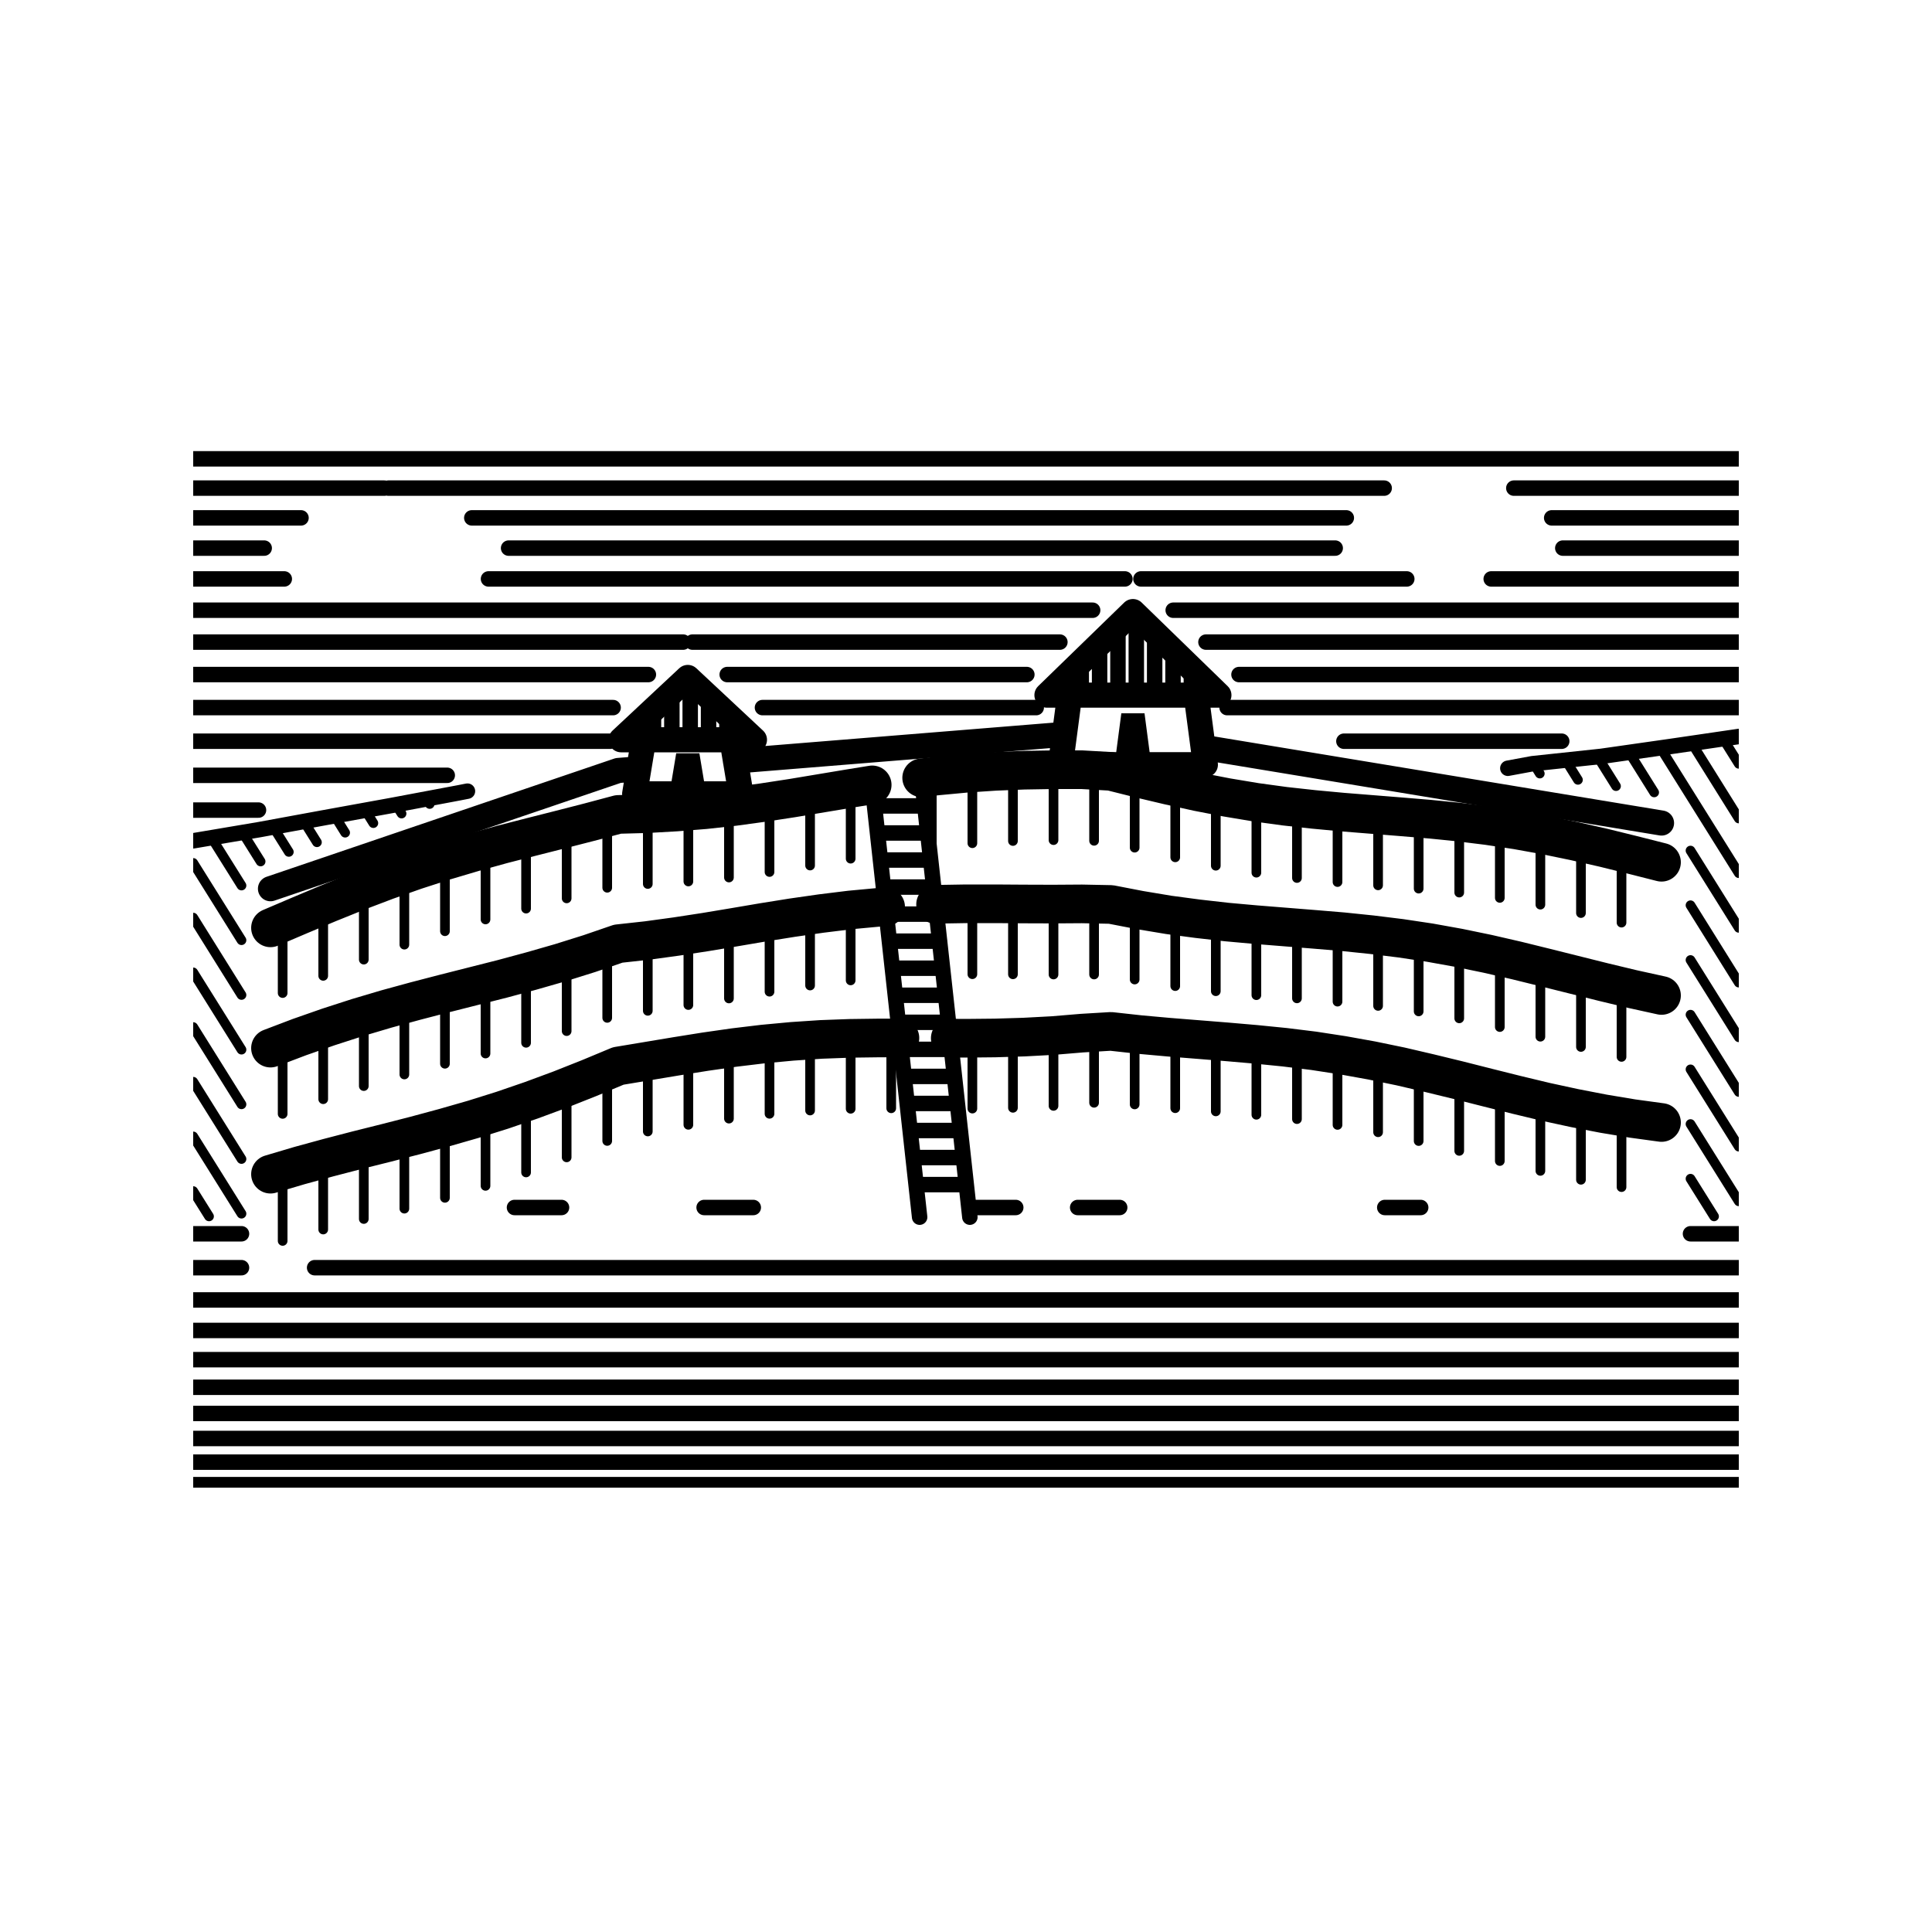
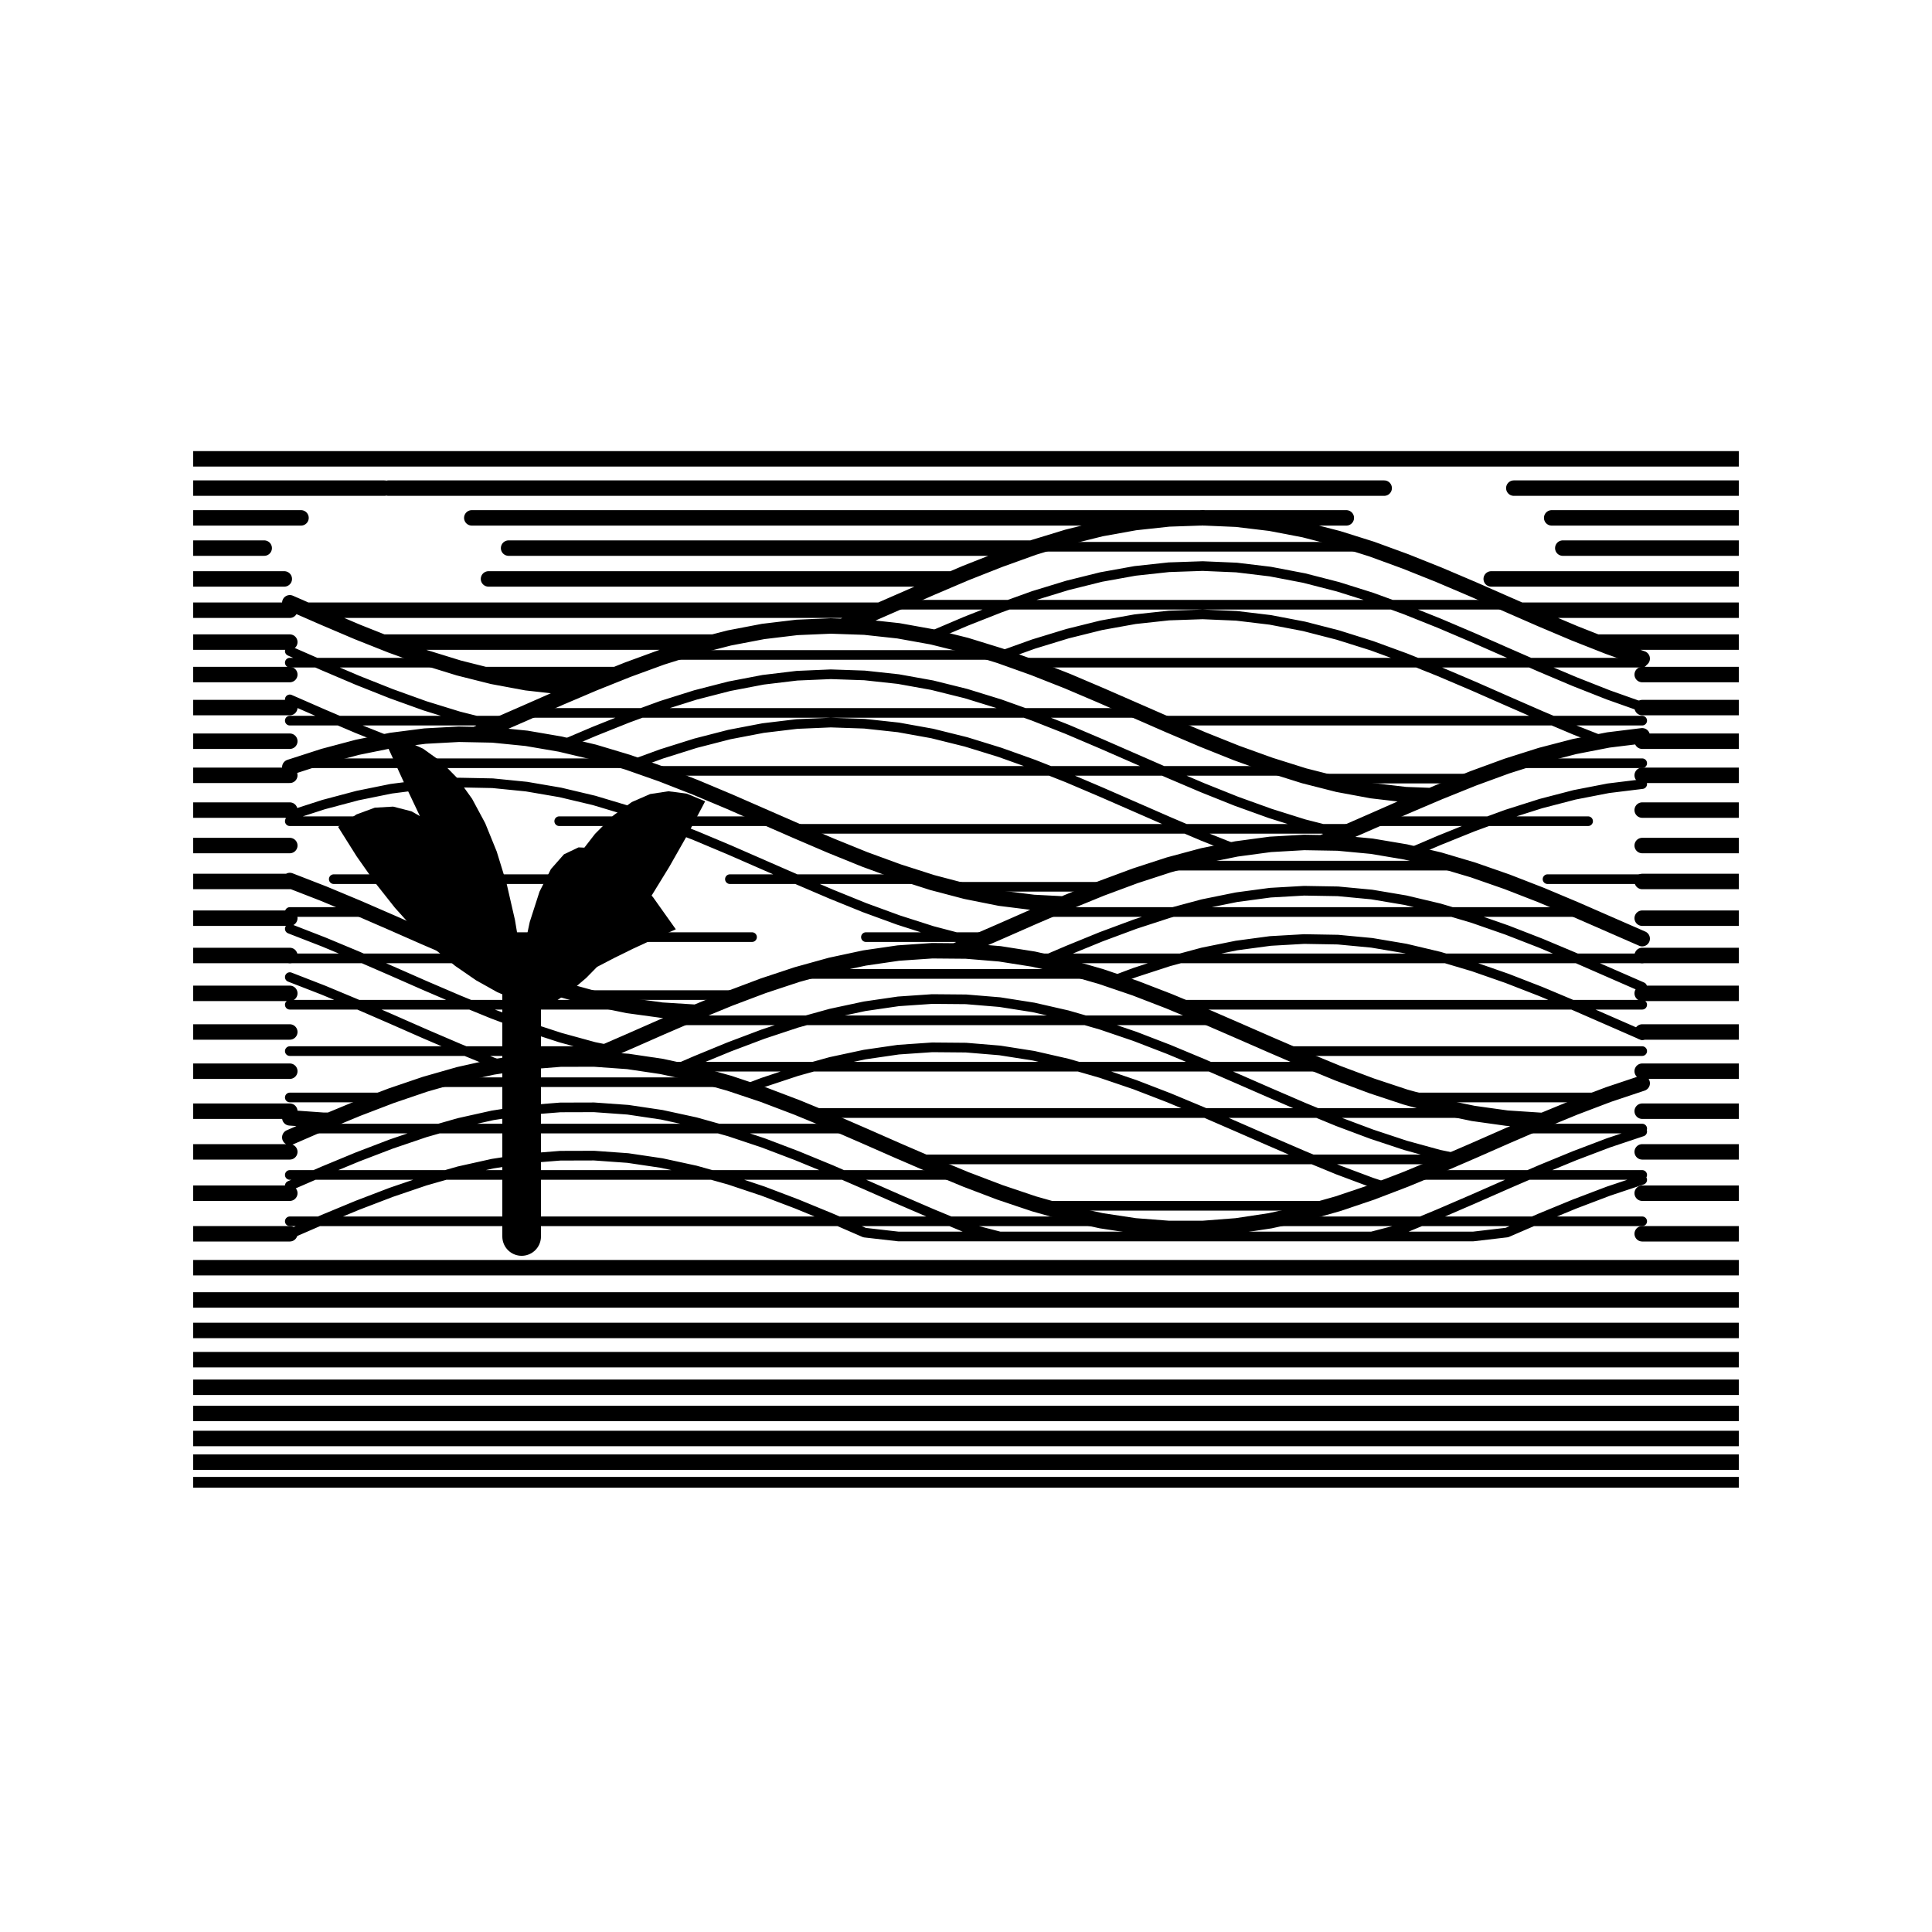
<svg xmlns="http://www.w3.org/2000/svg" viewBox="0 0 200 200">
  <defs>
    <clipPath id="w">
      <path d="M20 46L180 46L180 154L20 154Z" />
    </clipPath>
  </defs>
  <g clip-path="url(#w)" fill="none" stroke="#000" stroke-linecap="round" stroke-linejoin="round">
-     <path d="M69.3 82.18L70 77.98L72.4 77.98L73.1 82.18ZM115.38 79.16L116.08 73.84L118.48 73.84L119.18 79.16Z" fill="#000" stroke="none" />
-     <path d="M47.32 82.11L47.4 82.23M44.16 82.7L44.48 83.23M40.99 83.3L41.57 84.22M37.82 83.88L38.65 85.21M34.64 84.45L35.73 86.2M31.46 85.03L32.81 87.19M28.29 85.62L29.9 88.19M25.1 86.18L26.98 89.18M21.9 86.72L25 91.67M20 89.33L25 97.33M20 94.99L25 103M20 100.66L25 108.66M20 106.32L25 114.32M20 111.98L25 119.98M20 117.64L25 125.64M20 123.3L21.64 125.92M178.38 76.48L180 79.07M175.14 76.95L180 84.73M171.89 77.42L180 90.39M168.65 77.89L171.24 82.03M175 88.05L180 96.05M165.39 78.34L167.29 81.38M175 93.71L180 101.72M162.08 78.69L163.35 80.73M175 99.38L180 107.38M158.76 79.05L159.4 80.08M175 105.04L180 113.04M175 110.7L180 118.7M175 116.36L180 124.36M175 122.02L177.44 125.92M29.26 96.11L29.26 102.8M33.46 94.34L33.46 101.02M37.66 92.65L37.66 99.34M41.86 91.1L41.86 97.79M46.06 89.71L46.06 96.4M50.26 88.49L50.26 95.18M54.46 87.38L54.46 94.06M58.66 86.31L58.66 93M62.86 85.21L62.86 91.9M67.06 84.82L67.06 91.51M71.26 84.56L71.26 91.25M75.46 84.15L75.46 90.84M79.66 83.58L79.66 90.27M83.86 82.91L83.86 89.6M88.06 82.21L88.06 88.89M96.46 81L96.46 87.68M100.66 80.6L100.66 87.29M104.86 80.37L104.86 87.06M109.06 80.28L109.06 86.97M113.26 80.35L113.26 87.04M117.46 81.06L117.46 87.75M121.66 82.06L121.66 88.75M125.86 82.93L125.86 89.62M130.06 83.66L130.06 90.34M134.26 84.2L134.26 90.89M138.46 84.62L138.46 91.31M142.66 84.96L142.66 91.65M146.86 85.3L146.86 91.99M151.06 85.71L151.06 92.4M155.26 86.26L155.26 92.95M159.46 86.96L159.46 93.65M163.66 87.83L163.66 94.52M167.86 88.82L167.86 95.51M29.26 108.62L29.26 115.31M33.46 107.1L33.46 113.79M37.66 105.74L37.66 112.43M41.86 104.54L41.86 111.23M46.06 103.43L46.06 110.12M50.26 102.37L50.26 109.06M54.46 101.27L54.46 107.95M58.66 100.05L58.66 106.74M62.86 98.68L62.86 105.37M67.06 97.95L67.06 104.64M71.26 97.36L71.26 104.04M75.46 96.68L75.46 103.36M79.66 95.98L79.66 102.66M83.86 95.33L83.86 102.02M88.06 94.8L88.06 101.49M92.26 99.2L92.26 101.13M100.66 94.16L100.66 100.85M104.86 94.17L104.86 100.86M109.06 94.19L109.06 100.88M113.26 94.2L113.26 100.88M117.46 94.71L117.46 101.4M121.66 95.4L121.66 102.08M125.86 95.92L125.86 102.61M130.06 96.33L130.06 103.02M134.26 96.66L134.26 103.35M138.46 97.01L138.46 103.69M142.66 97.44L142.66 104.13M146.86 98.01L146.86 104.7M151.06 98.73L151.06 105.42M155.26 99.63L155.26 106.32M159.46 100.63L159.46 107.32M163.66 101.69L163.66 108.38M167.86 102.72L167.86 109.41M29.26 121.77L29.26 128.46M33.46 120.59L33.46 127.28M37.66 119.5L37.66 126.19M41.86 118.43L41.86 125.12M46.06 117.32L46.06 124M50.26 116.07L50.26 122.76M54.46 114.68L54.46 121.37M58.66 113.12L58.66 119.81M62.86 111.43L62.86 118.11M67.06 110.44L67.06 117.13M71.26 109.75L71.26 116.44M75.46 109.12L75.46 115.8M79.66 108.61L79.66 115.3M83.86 108.28L83.86 114.96M88.06 108.09L88.06 114.78M92.26 108.05L92.26 114.73M100.66 108.07L100.66 114.76M104.86 108L104.86 114.68M109.06 107.8L109.06 114.48M113.26 107.48L113.26 114.16M117.46 107.64L117.46 114.33M121.66 108.03L121.66 114.72M125.86 108.36L125.86 115.05M130.06 108.71L130.06 115.4M134.26 109.17L134.26 115.85M138.46 109.76L138.46 116.45M142.66 110.52L142.66 117.21M146.86 111.43L146.86 118.12M151.06 112.45L151.06 119.14M155.26 113.51L155.26 120.19M159.46 114.53L159.46 121.21M163.66 115.44L163.66 122.13M167.86 116.2L167.86 122.89" stroke-width="1" />
-     <path d="M20 47.5L180 47.5M20 50.53L39.8 50.53M40.2 50.53L143.29 50.53M156.71 50.53L180 50.53M20 53.61L31.16 53.61M48.84 53.61L139.37 53.61M160.63 53.61L180 53.61M20 56.74L27.35 56.74M52.65 56.74L138.22 56.74M161.78 56.74L180 56.74M20 59.93L29.43 59.93M50.57 59.93L116.45 59.93M118.11 59.93L145.63 59.93M154.37 59.93L180 59.93M20 63.17L113.11 63.17M121.45 63.17L180 63.17M20 66.47L70.72 66.47M71.68 66.47L109.72 66.47M124.84 66.47L180 66.47M20 69.83L67.12 69.83M75.28 69.83L106.3 69.83M128.26 69.83L180 69.83M20 73.25L63.47 73.25M78.93 73.25L107.27 73.25M127.03 73.25L180 73.25M20 76.73L63.17 76.73M139.12 76.73L161.67 76.73M20 80.26L46.3 80.26M20 83.86L26.76 83.86M20 87.04L26.87 85.88L33.67 84.63L40.5 83.39L47.47 82.08L48.39 81.9M156.09 79.53L158.63 79.06L165.75 78.3L172.9 77.28L180 76.24M20 127.72L25 127.72M175 127.72L180 127.72M20 131.23L25 131.23M32.57 131.23L180 131.23M20 134.57L180 134.57M20 137.73L180 137.73M20 140.75L180 140.75M20 143.61L180 143.61M20 146.32L180 146.32M20 148.91L180 148.91M20 151.36L180 151.36M20 153.69L180 153.69M90.2 80.43L95.2 126M95.4 80.43L100.4 126M90.53 83.43L95.73 83.43M90.84 86.23L96.04 86.23M91.14 89.03L96.34 89.03M91.45 91.83L96.65 91.83M91.76 94.63L96.96 94.63M92.07 97.43L97.27 97.43M92.37 100.23L97.57 100.23M92.68 103.03L97.88 103.03M92.99 105.83L98.19 105.83M93.29 108.63L98.49 108.63M93.6 111.43L98.8 111.43M93.91 114.23L99.11 114.23M94.22 117.03L99.42 117.03M94.52 119.83L99.72 119.83M94.83 122.63L100.03 122.63M75.25 74.41L75.25 76.08M73.35 72.64L73.35 76.08M71.45 70.86L71.45 76.08M69.55 72.17L69.55 76.08M67.65 73.95L67.65 76.08M123.33 69.69L123.33 71.46M121.43 67.84L121.43 71.46M119.53 65.99L119.53 71.46M117.63 64.15L117.63 71.46M115.73 65.31L115.73 71.46M113.83 67.16L113.83 71.46M111.93 69.01L111.93 71.46M53.26 125L58.13 125M72.89 125L77.98 125M111.56 125L115.91 125M143.35 125L147.07 125M100.9 125L104.08 125M101.93 125L105.15 125" stroke-width="1.6" />
-     <path d="M28 92L64 79.76L66.13 79.59M76.13 78.78L110.19 76.02M124.54 77.36L172 85.2M65.7 82.18L66.63 76.58M75.77 76.58L76.7 82.18L65.7 82.18M64.3 76.58L71.2 70.13L78.1 76.58ZM109.78 79.16L110.73 71.96M123.83 71.96L124.78 79.16L109.78 79.16M108.38 71.96L117.28 63.31L126.18 71.96Z" stroke-width="2.6" />
-     <path d="M28 96.05L31 94.77L34 93.51L37 92.3L40 91.16L43 90.1L46 89.13L49 88.24L52 87.41L55 86.64L58 85.88L61 85.11L64 84.31L67 84.23L70 84.06L73 83.82L76 83.49L79 83.08L82 82.62L85 82.12L88 81.62L90.29 81.25M95.41 80.52L97 80.33L100 80.05L103 79.85L106 79.73L109 79.68L112 79.68L115 79.85L118 80.6L121 81.31L124 81.97L127 82.55L130 83.05L133 83.46L136 83.79L139 84.07L142 84.31L145 84.55L148 84.8L151 85.1L154 85.47L157 85.92L160 86.46L163 87.08L166 87.76L169 88.5L172 89.26M28 108.5L31 107.36L34 106.31L37 105.34L40 104.45L43 103.63L46 102.85L49 102.09L52 101.33L55 100.52L58 99.66L61 98.72L64 97.69L67 97.36L70 96.95L73 96.49L76 95.99L79 95.48L82 95L85 94.57L88 94.2L91 93.92L91.68 93.88M96.85 93.62L97 93.61L100 93.56L103 93.56L106 93.58L109 93.59L112 93.57L115 93.63L118 94.21L121 94.71L124 95.11L127 95.45L130 95.72L133 95.96L136 96.2L139 96.45L142 96.76L145 97.13L148 97.58L151 98.12L154 98.74L157 99.43L160 100.17L163 100.92L166 101.67L169 102.39L172 103.05M28 121.55L31 120.66L34 119.84L37 119.06L40 118.31L43 117.54L46 116.73L49 115.87L52 114.93L55 113.9L58 112.79L61 111.6L64 110.35L67 109.85L70 109.35L73 108.87L76 108.44L79 108.08L82 107.8L85 107.6L88 107.49L91 107.45L93.16 107.45M98.37 107.47L100 107.48L103 107.45L106 107.36L109 107.2L112 106.95L115 106.77L118 107.1L121 107.37L124 107.61L127 107.85L130 108.11L133 108.41L136 108.78L139 109.24L142 109.78L145 110.4L148 111.1L151 111.83L154 112.59L157 113.34L160 114.06L163 114.71L166 115.29L169 115.79L172 116.2" stroke-width="4" />
+     <path d="M54 99.38L52.1 95.33L50.2 91.88L48.3 89.01L46.4 86.74L44.5 85.07L42.6 83.99L40.7 83.5L38.8 83.61L36.9 84.31L35 85.6L36.92 88.65L38.88 91.44L40.88 93.97L42.92 96.24L45 98.25L47.12 99.99L49.28 101.48L51.48 102.71L53.72 103.67L56 104.38ZM54 99.38L55.9 95.3L57.8 91.77L59.7 88.77L61.6 86.32L63.5 84.41L65.4 83.03L67.3 82.2L69.2 81.91L71.1 82.16L73 82.95L71.12 86.5L69.28 89.74L67.48 92.67L65.72 95.28L64 97.58L62.32 99.57L60.68 101.24L59.08 102.6L57.52 103.65L56 104.38ZM54 99.38L53.31 95.24L52.45 91.49L51.42 88.15L50.23 85.22L48.87 82.69L47.34 80.55L45.65 78.83L43.79 77.5L41.76 76.58L39.56 76.06L41.78 80.92L43.87 85.33L45.83 89.29L47.66 92.8L49.37 95.86L50.95 98.47L52.4 100.62L53.73 102.33L54.93 103.58L56 104.38ZM54 99.38L54.84 95.44L55.85 92.3L57.03 89.97L58.38 88.44L59.89 87.72L61.57 87.8L63.42 88.7L65.43 90.39L67.61 92.89L69.96 96.2L67.63 97.24L65.51 98.22L63.6 99.16L61.89 100.05L60.39 100.9L59.1 101.69L58.01 102.43L57.13 103.13L56.46 103.78L56 104.38Z" fill="#000" stroke="none" />
+     <path d="M107.24 56.6L141.23 56.6M92.37 62.6L156.12 62.6M30 68.6L45.71 68.6M105.53 68.6L170 68.6M30 74.6L52.54 74.6M119.95 74.6L170 74.6M136.15 80.6L152.45 80.6M30 67.4L33.5 68.93L37 70.42L40.5 71.81L44 73.07L47.5 74.15L51 75.03L51.39 75.11M96.28 65.89L96.5 65.8L100 64.31L103.5 62.93L107 61.67L110.5 60.6L114 59.73L117.5 59.1L121 58.72L124.5 58.6L128 58.75L131.5 59.17L135 59.84L138.5 60.74L142 61.84L145.5 63.12L149 64.52L152.5 66.01L156 67.55L159.5 69.08L163 70.56L166.5 71.94L170 73.18M30 72.4L33.5 73.93L37 75.42L40.24 76.71M103.57 67.9L107 66.67L110.5 65.6L114 64.73L117.5 64.1L121 63.72L124.5 63.6L128 63.75L131.5 64.17L135 64.84L138.5 65.74L142 66.84L145.5 68.12L149 69.52L152.5 71.01L156 72.55L159.5 74.08L163 75.56L165.92 76.71M69.27 67.8L103.26 67.8M54.37 73.8L118.12 73.8M67.54 79.8L133.38 79.8M81.95 85.8L140.21 85.8M98.16 91.8L114.47 91.8M58.28 77.09L61.5 75.72L65 74.32L68.5 73.04L72 71.94L75.5 71.04L79 70.37L82.5 69.95L86 69.8L89.5 69.92L93 70.3L96.5 70.93L100 71.8L103.5 72.88L107 74.13L110.5 75.51L114 77L117.5 78.53L121 80.06L124.5 81.55L128 82.95L131.5 84.21L135 85.31L138.5 86.2L139.06 86.3M65.57 79.11L68.5 78.04L72 76.94L75.5 76.04L79 75.37L82.5 74.95L86 74.8L89.5 74.92L93 75.3L96.5 75.93L100 76.8L103.5 77.88L107 79.13L110.5 80.51L114 82L117.5 83.53L121 85.06L124.5 86.55L127.89 87.9M31.27 79.01L65.27 79.01M156.92 79.01L170 79.01M30 85.01L38.74 85.01M57.89 85.01L80.14 85.01M142.03 85.01L164.4 85.01M34.55 91.01L61.98 91.01M75.56 91.01L95.38 91.01M160.2 91.01L170 91.01M43.96 97.01L77.85 97.01M89.64 97.01L102.19 97.01M169.62 97.01L170 97.01M60.18 103.01L76.47 103.01M30 84.42L33.5 83.29L37 82.36L40.5 81.65L44 81.2L47.5 81.01L51 81.08L54.5 81.43L58 82.03L61.5 82.86L65 83.91L68.5 85.14L72 86.51L75.5 87.98L79 89.51L82.5 91.04L86 92.54L89.5 93.96L93 95.24L96.5 96.36L100 97.28L101.07 97.5M145.94 88.3L149 86.99L152.5 85.58L156 84.3L159.5 83.19L163 82.28L166.5 81.6L170 81.17M120.77 89.61L150.99 89.61M30 94.41L38.02 94.41M108.14 94.41L163.68 94.41M30 99.21L49.16 99.21M106.47 99.21L170 99.21M30 104.01L64.6 104.01M121.89 104.01L170 104.01M30 108.81L62.81 108.81M133.02 108.81L170 108.81M30 113.61L40.03 113.61M145.66 113.61L165.71 113.61M30 96.15L33.5 97.51L37 98.97L40.5 100.49L44 102.03L47.5 103.53L51 104.96L54.5 106.27L58 107.41L61.5 108.37L63.07 108.69M107.93 99.5L110.5 98.4L114 96.97L117.5 95.67L121 94.53L124.5 93.59L128 92.88L131.5 92.41L135 92.21L138.5 92.27L142 92.6L145.5 93.19L149 94.02L152.5 95.06L156 96.28L159.5 97.64L163 99.11L166.5 100.64L170 102.17M30 101.15L33.5 102.51L37 103.97L40.5 105.49L44 107.03L47.5 108.53L51 109.96L51.95 110.31M115.23 101.52L117.5 100.67L121 99.53L124.5 98.59L128 97.88L131.5 97.41L135 97.21L138.5 97.27L142 97.6L145.5 98.19L149 99.02L152.5 100.06L156 101.28L159.5 102.64L163 104.11L166.5 105.64L170 107.17M82.73 100.82L113.05 100.82M70.12 105.62L125.71 105.62M68.61 110.42L136.85 110.42M83.91 115.22L152.3 115.22M95.05 120.02L150.44 120.02M107.74 124.82L137.74 124.82M69.92 110.71L72 109.81L75.5 108.37L79 107.05L82.5 105.89L86 104.92L89.5 104.17L93 103.66L96.5 103.42L100 103.45L103.5 103.74L107 104.29L110.5 105.09L114 106.1L117.5 107.29L121 108.64L124.5 110.1L128 111.62L131.5 113.15L135 114.66L138.5 116.1L142 117.41L145.5 118.57L149 119.53L150.74 119.89M77.23 112.72L79 112.05L82.5 110.89L86 109.92L89.5 109.17L93 108.66L96.5 108.42L100 108.45L103.5 108.74L107 109.29L110.5 110.09L114 111.1L117.5 112.29L121 113.64L124.5 115.1L128 116.62L131.5 118.15L135 119.66L138.5 121.1L142 122.41L143.43 122.88M44.75 112.03L75.1 112.03M32.1 116.83L87.72 116.83M157.77 116.83L170 116.83M30 121.63L98.86 121.63M146.62 121.63L170 121.63M30 126.43L114.37 126.43M131.12 126.43L170 126.43M30 122.74L33.5 121.22L37 119.77L40.5 118.43L44 117.24L47.5 116.24L51 115.46L54.5 114.92L58 114.64L61.5 114.63L65 114.88L68.5 115.4L72 116.16L75.5 117.14L79 118.31L82.5 119.64L86 121.08L89.5 122.6L93 124.14L96.5 125.65L100 127.1L103.5 128L107 128L110.5 128L114 128L117.5 128L121 128L124.5 128L128 128L131.5 128L135 128L138.5 128L142 128L145.5 127.09L149 125.64L152.5 124.13L156 122.59L159.5 121.08L163 119.64L166.5 118.31L170 117.14M30 127.74L33.5 126.22L37 124.77L40.5 123.43L44 122.24L47.5 121.24L51 120.46L54.5 119.92L58 119.64L61.5 119.63L65 119.88L68.5 120.4L72 121.16L75.5 122.14L79 123.31L82.5 124.64L86 126.08L89.5 127.6L93 128L96.5 128L100 128L103.5 128L107 128L110.5 128L114 128L117.5 128L121 128L124.5 128L128 128L131.5 128L135 128L138.5 128L142 128L145.5 128L149 128L152.5 128L156 127.59L159.5 126.08L163 124.64L166.5 123.31L170 122.14" stroke-width="1" />
+     <path d="M20 47.5L180 47.5M20 50.53L39.8 50.53M40.2 50.53L143.29 50.53M156.71 50.53L180 50.53M20 53.61L31.16 53.61M48.84 53.61L124.35 53.61M124.61 53.61L139.37 53.61M160.63 53.61L180 53.61M20 56.74L27.35 56.74M52.65 56.74L106.82 56.74M161.78 56.74L180 56.74M20 59.93L29.43 59.93M50.57 59.93L98.55 59.93M154.37 59.93L180 59.93M20 63.17L30 63.17M31.76 63.17L91.07 63.17M157.43 63.17L180 63.17M20 66.47L30 66.47M39.65 66.47L73.82 66.47M165.32 66.47L180 66.47M20 69.83L30 69.83M50.19 69.83L63.72 69.83M170 69.83L180 69.83M20 73.25L30 73.25M170 73.25L180 73.25M20 76.73L30 76.73M170 76.73L180 76.73M20 80.26L30 80.26M170 80.26L180 80.26M20 83.86L30 83.86M170 83.86L180 83.86M20 87.53L30 87.53M170 87.53L180 87.53M20 91.25L30 91.25M170 91.25L180 91.25M20 95.05L30 95.05M170 95.05L180 95.05M20 98.91L30 98.91M170 98.91L180 98.91M20 102.83L30 102.83M170 102.83L180 102.83M20 106.83L30 106.83M170 106.83L180 106.83M20 110.89L30 110.89M170 110.89L180 110.89M20 115.03L30 115.03M170 115.03L180 115.03M20 119.24L30 119.24M170 119.24L180 119.24M20 123.52L30 123.52M170 123.52L180 123.52M20 127.72L30 127.72M170 127.72L180 127.72M20 131.23L180 131.23M20 134.57L180 134.57M20 137.73L180 137.73M20 140.75L180 140.75M20 143.61L180 143.61M20 146.32L180 146.32M20 148.91L180 148.91M20 151.36L180 151.36M20 153.69L180 153.69M30 62.4L33.5 63.93L37 65.42L40.5 66.81L44 68.07L47.5 69.15L51 70.03L54.5 70.68L58 71.07L60.46 71.16M87.19 64.84L89.5 63.86L93 62.33L96.5 60.8L100 59.31L103.5 57.93L107 56.67L110.5 55.6L114 54.73L117.5 54.1L121 53.72L124.5 53.6L128 53.75L131.5 54.17L135 54.84L138.5 55.74L142 56.84L145.5 58.12L149 59.52L152.5 61.01L156 62.55L159.5 64.08L163 65.56L166.5 66.94L170 68.18M49.18 76.04L51 75.28L54.5 73.75L58 72.21L61.5 70.72L65 69.32L68.5 68.04L72 66.94L75.5 66.04L79 65.37L82.5 64.95L86 64.8L89.5 64.92L93 65.3L96.5 65.93L100 66.8L103.5 67.88L107 69.13L110.5 70.51L114 72L117.5 73.53L121 75.06L124.5 76.55L128 77.95L131.5 79.21L135 80.31L138.5 81.2L142 81.85L145.5 82.26L148.12 82.36M30 79.42L33.5 78.29L37 77.36L40.5 76.65L44 76.2L47.5 76.01L51 76.08L54.5 76.43L58 77.03L61.5 77.86L65 78.91L68.5 80.14L72 81.51L75.5 82.98L79 84.51L82.5 86.04L86 87.54L89.5 88.96L93 90.24L96.5 91.36L100 92.28L103.5 92.98L107 93.42L110.09 93.58M136.85 87.24L138.5 86.55L142 85.02L145.5 83.48L149 81.99L152.5 80.58L156 79.3L159.5 78.19L163 77.28L166.5 76.6L170 76.17M30 91.15L33.5 92.51L37 93.97L40.5 95.49L44 97.03L47.5 98.53L51 99.96L54.5 101.27L58 102.41L61.5 103.37L65 104.09L68.5 104.57L72 104.79L72.05 104.79M98.86 98.44L100 97.96L103.5 96.44L107 94.9L110.5 93.4L114 91.97L117.5 90.67L121 89.53L124.5 88.59L128 87.88L131.5 87.41L135 87.21L138.5 87.27L142 87.6L145.5 88.19L149 89.02L152.5 90.06L156 91.28L159.5 92.64L163 94.11L166.5 95.64L170 97.17M30 115.72L33.5 115.97L34.1 115.97M60.89 109.63L61.5 109.38L65 107.86L68.5 106.32L72 104.81L75.5 103.37L79 102.05L82.5 100.89L86 99.92L89.5 99.17L93 98.66L96.5 98.42L100 98.45L103.5 98.74L107 99.29L110.5 100.09L114 101.1L117.5 102.29L121 103.64L124.5 105.1L128 106.62L131.5 108.15L135 109.66L138.5 111.1L142 112.41L145.5 113.57L149 114.53L152.5 115.26L156 115.75L159.5 115.98L159.74 115.98M30 117.74L33.5 116.22L37 114.77L40.5 113.43L44 112.24L47.5 111.24L51 110.46L54.5 109.92L58 109.64L61.5 109.63L65 109.88L68.5 110.4L72 111.16L75.5 112.14L79 113.31L82.5 114.64L86 116.08L89.5 117.6L93 119.14L96.5 120.65L100 122.1L103.5 123.43L107 124.61L110.5 125.6L114 126.37L117.5 126.9L121 127.17L124.5 127.17L128 126.9L131.5 126.37L135 125.6L138.5 124.61L142 123.43L145.5 122.09L149 120.64L152.5 119.13L156 117.59L159.5 116.08L163 114.64L166.5 113.31L170 112.14" stroke-width="1.6" />
+     <path d="M54 128L54 99.38" stroke-width="4" />
  </g>
</svg>
